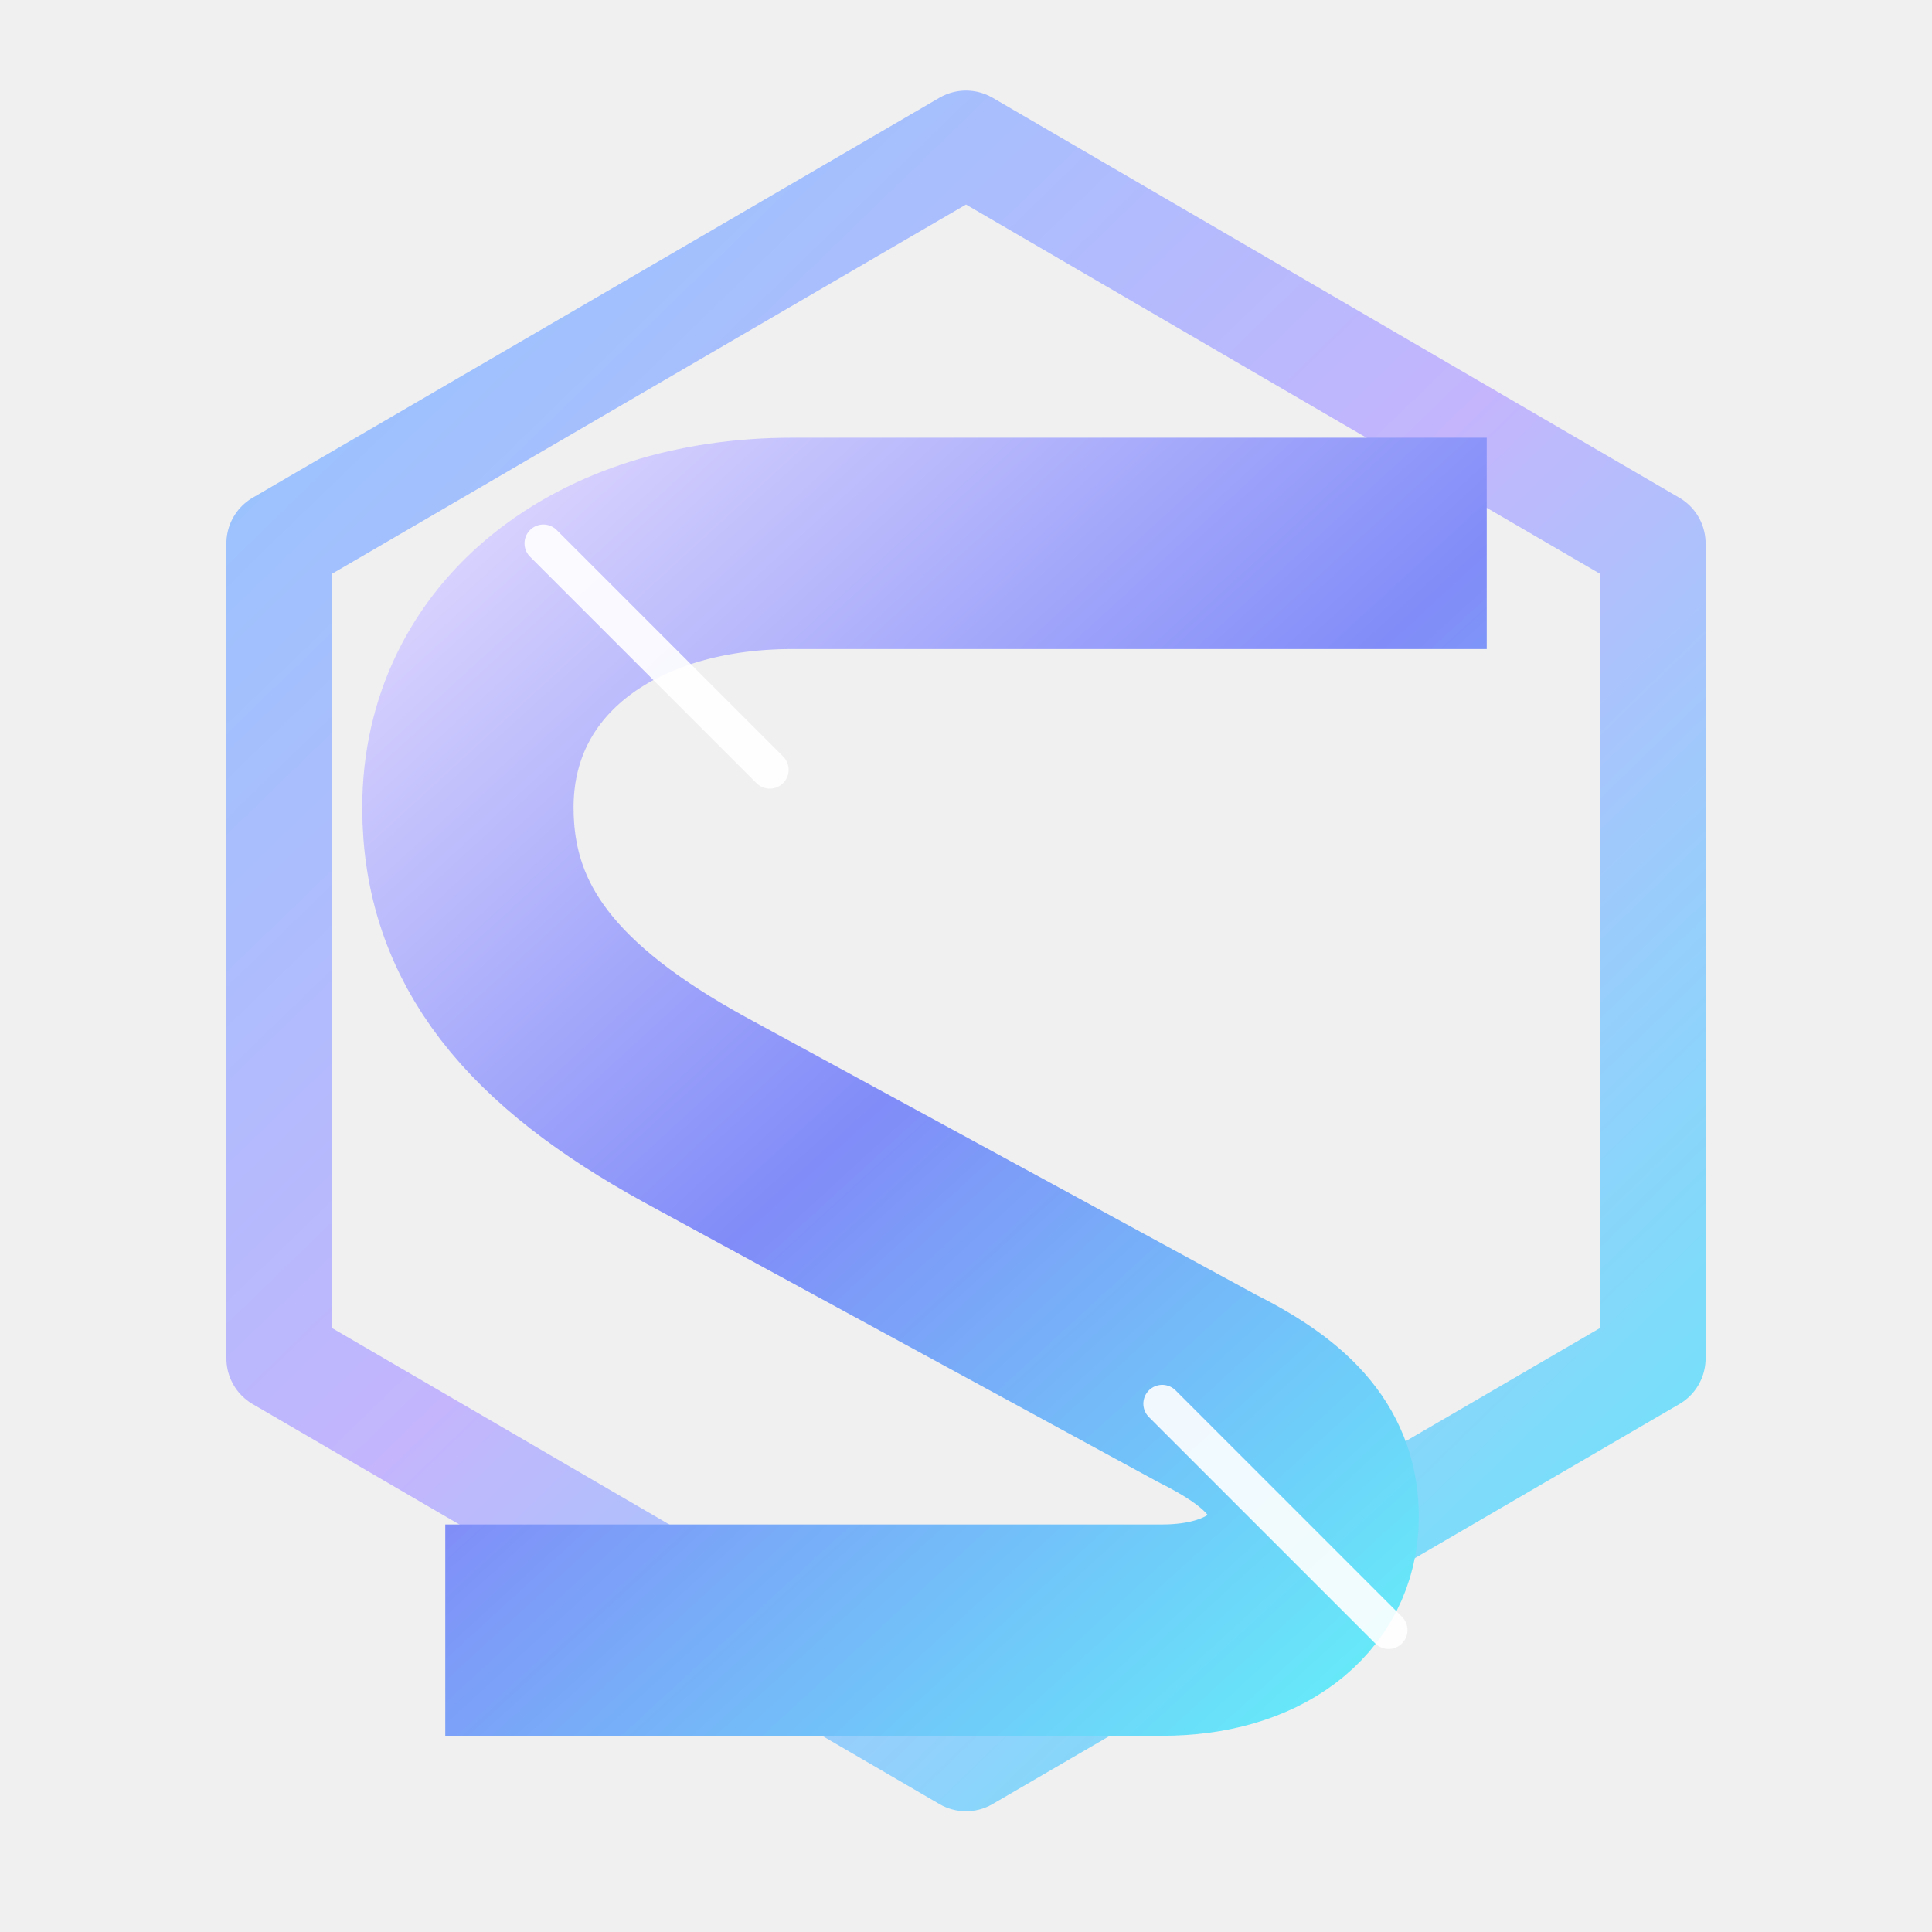
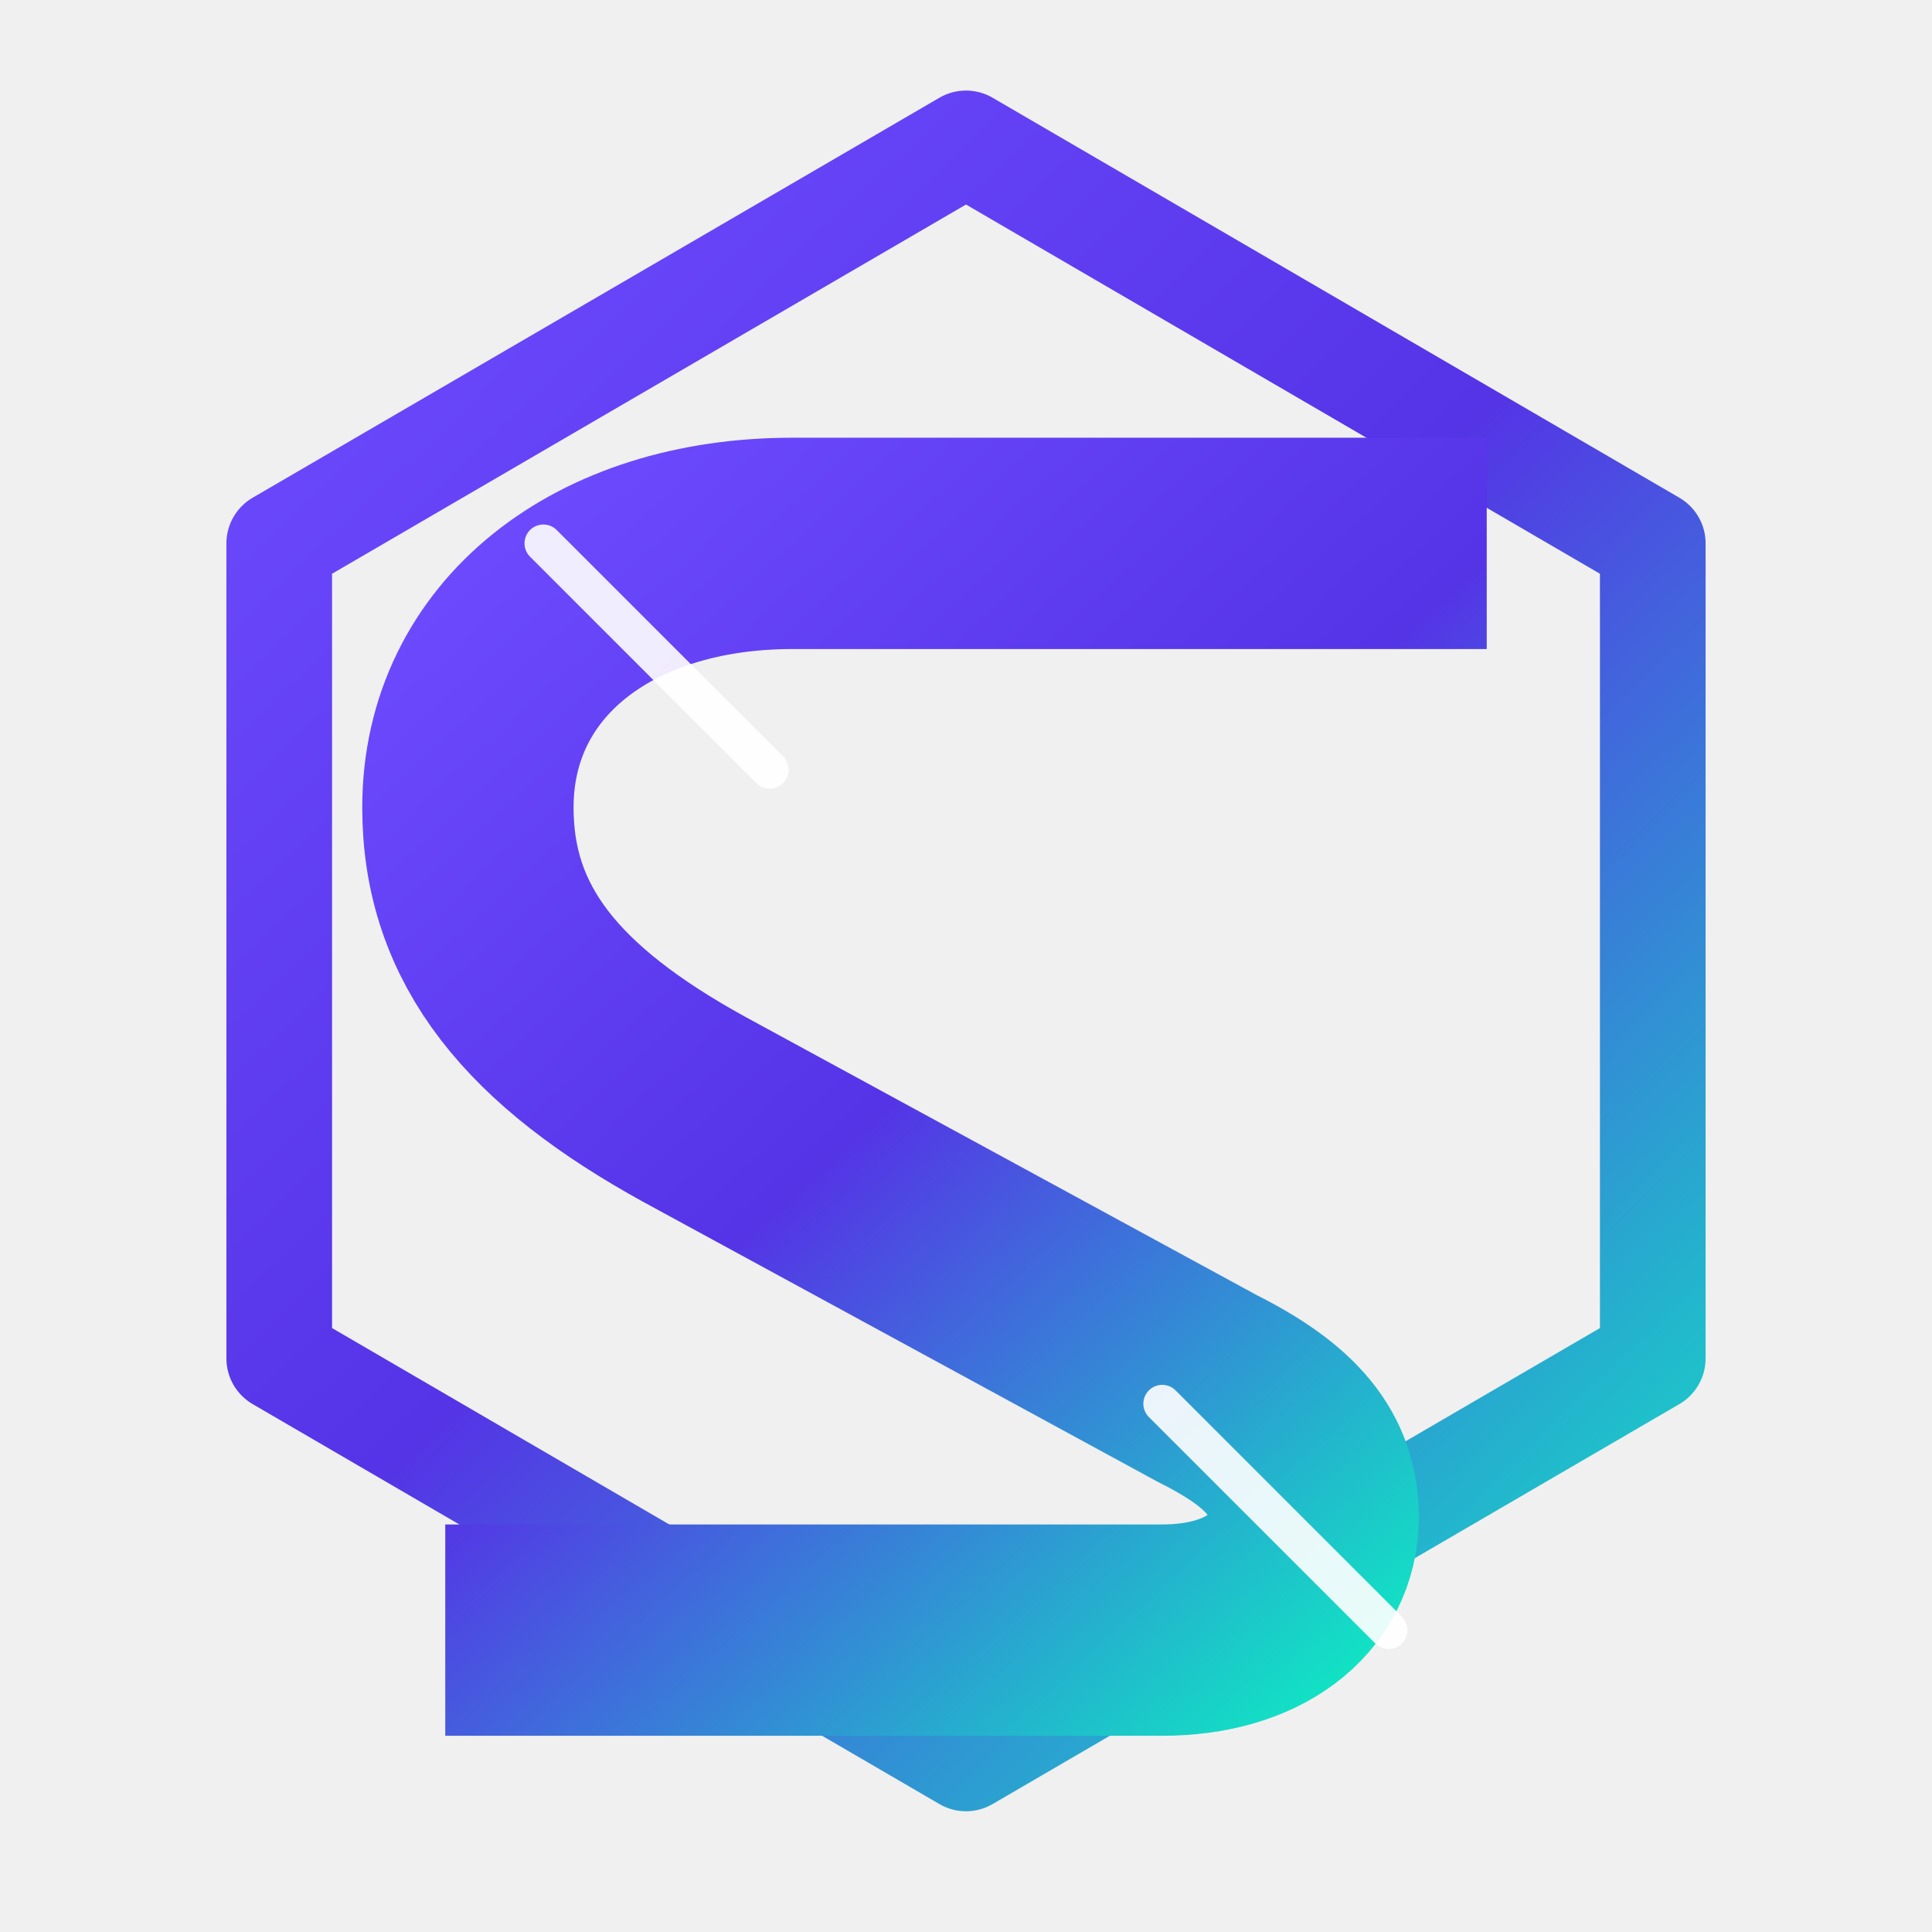
<svg xmlns="http://www.w3.org/2000/svg" viewBox="0 0 256 256" role="img" aria-label="SONARA One dark mode mark">
  <defs>
    <linearGradient id="a" x1="34" y1="32" x2="220" y2="224" gradientUnits="userSpaceOnUse">
-       <stop stop-color="#93C5FD" />
-       <stop offset=".48" stop-color="#C4B5FD" />
-       <stop offset="1" stop-color="#67E8F9" />
+       <stop stop-color="#6E4BFF" />
+       <stop offset=".48" stop-color="#5533E6" />
+       <stop offset="1" stop-color="#12E1C4" />
    </linearGradient>
    <linearGradient id="b" x1="63" y1="64" x2="194" y2="207" gradientUnits="userSpaceOnUse">
-       <stop stop-color="#DDD6FE" />
-       <stop offset=".5" stop-color="#818CF8" />
-       <stop offset="1" stop-color="#67E8F9" />
+       <stop stop-color="#6E4BFF" />
+       <stop offset=".5" stop-color="#5533E6" />
+       <stop offset="1" stop-color="#12E1C4" />
    </linearGradient>
  </defs>
  <path d="M128 19 219 72v108l-91 53-91-53V72z" fill="none" stroke="url(#a)" stroke-width="14" stroke-linejoin="round" />
  <path d="M183 72h-78c-25 0-43 14-43 35 0 17 10 29 30 40l68 37c10 5 14 10 14 17 0 9-8 15-20 15H73" fill="none" stroke="url(#b)" stroke-width="28" stroke-linecap="square" stroke-linejoin="round" />
  <path d="m72 72 30 30M184 216l-30-30" fill="none" stroke="#fff" stroke-opacity=".9" stroke-width="5" stroke-linecap="round" />
</svg>
